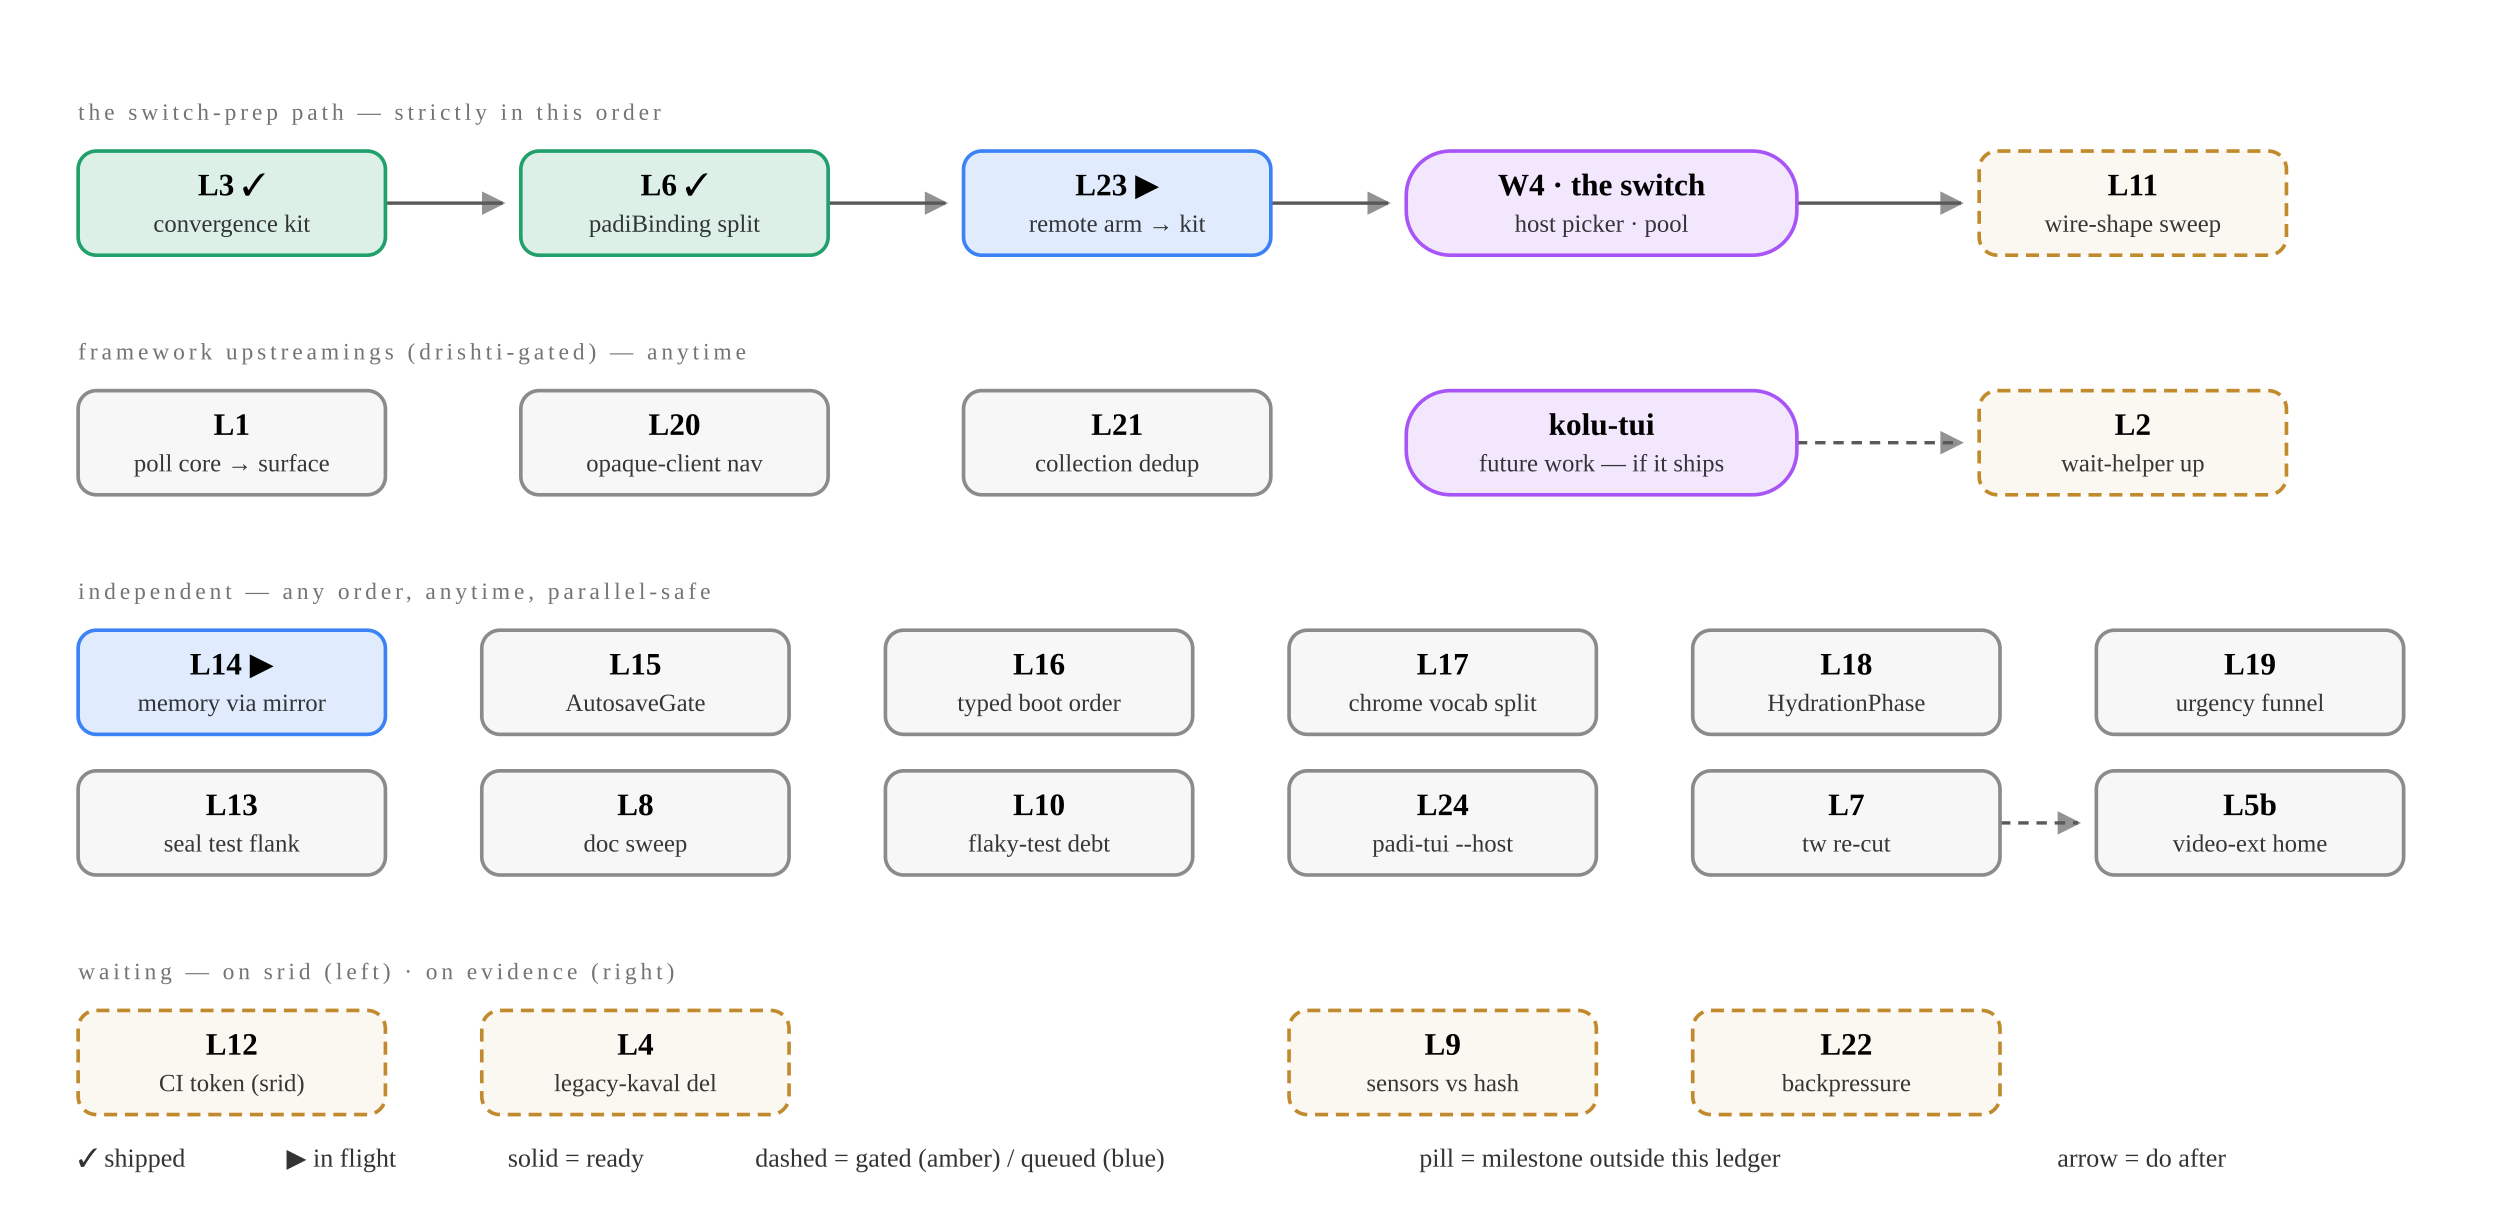
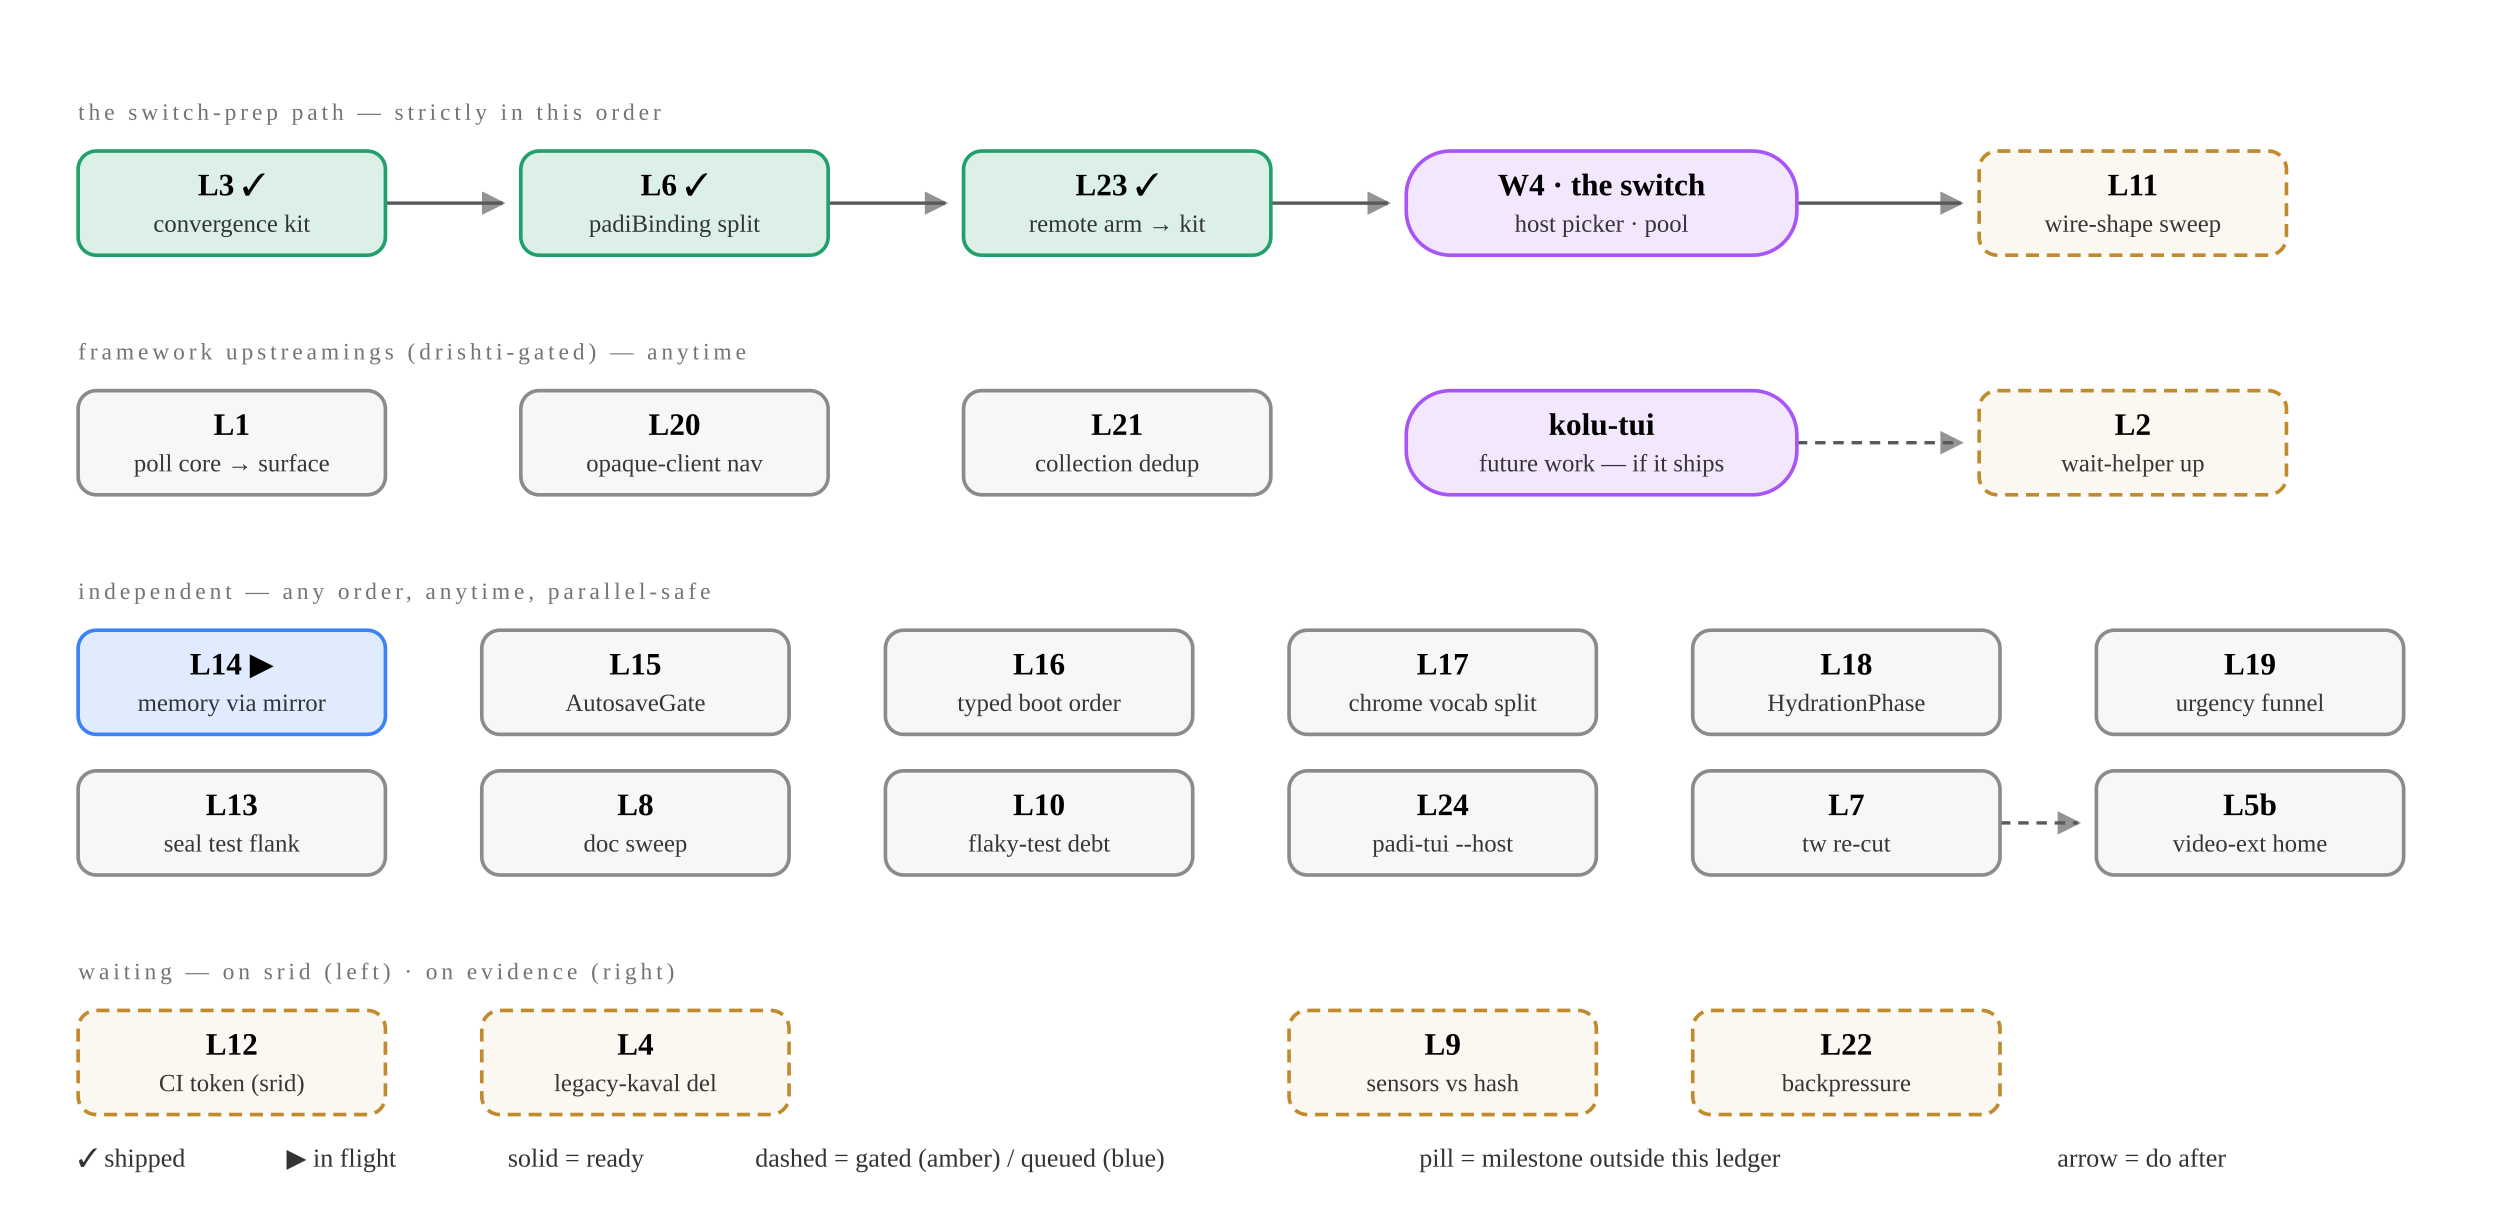
<svg xmlns="http://www.w3.org/2000/svg" viewBox="0 0 960 470" font-family="inherit" role="img" aria-label="W4 ledger bird's-eye: nodes are entries, arrows mean do-after, left-to-right is preferred order">
  <defs>
    <marker id="arr" viewBox="0 0 8 8" refX="7" refY="4" markerWidth="7" markerHeight="7" orient="auto-start-reverse">
      <path d="M 0 0 L 8 4 L 0 8 z" fill="currentColor" opacity="0.65" />
    </marker>
  </defs>
  <text x="30" y="46" font-size="9" letter-spacing="1.5" fill="currentColor" opacity="0.55" style="text-transform:uppercase">the switch-prep path — strictly in this order</text>
  <text x="30" y="138" font-size="9" letter-spacing="1.5" fill="currentColor" opacity="0.55" style="text-transform:uppercase">framework upstreamings (drishti-gated) — anytime</text>
  <text x="30" y="230" font-size="9" letter-spacing="1.5" fill="currentColor" opacity="0.55" style="text-transform:uppercase">independent — any order, anytime, parallel-safe</text>
  <text x="30" y="376" font-size="9" letter-spacing="1.5" fill="currentColor" opacity="0.55" style="text-transform:uppercase">waiting — on srid (left) · on evidence (right)</text>
  <path d="M 148 78 L 193 78" stroke="currentColor" stroke-width="1.3" fill="none" opacity="0.65" marker-end="url(#arr)" />
  <path d="M 318 78 L 363 78" stroke="currentColor" stroke-width="1.3" fill="none" opacity="0.65" marker-end="url(#arr)" />
  <path d="M 488 78 L 533 78" stroke="currentColor" stroke-width="1.3" fill="none" opacity="0.65" marker-end="url(#arr)" />
  <path d="M 690 78 L 753 78" stroke="currentColor" stroke-width="1.3" fill="none" opacity="0.65" marker-end="url(#arr)" />
  <path d="M 690 170 L 753 170" stroke="currentColor" stroke-width="1.3" fill="none" opacity="0.65" marker-end="url(#arr)" stroke-dasharray="4 3" />
  <path d="M 768 316 L 798 316" stroke="currentColor" stroke-width="1.3" fill="none" opacity="0.65" marker-end="url(#arr)" stroke-dasharray="4 3" />
  <a href="#l3">
    <rect x="30" y="58" width="118" height="40" rx="7" fill="#22a06b" fill-opacity="0.16" stroke="#22a06b" stroke-width="1.4" />
    <text x="89.0" y="75" text-anchor="middle" font-size="12" font-weight="700" fill="currentColor">L3 ✓</text>
    <text x="89.0" y="89" text-anchor="middle" font-size="9.5" fill="currentColor" opacity="0.78">convergence kit</text>
  </a>
  <a href="#l6">
    <rect x="200" y="58" width="118" height="40" rx="7" fill="#22a06b" fill-opacity="0.16" stroke="#22a06b" stroke-width="1.4" />
    <text x="259.0" y="75" text-anchor="middle" font-size="12" font-weight="700" fill="currentColor">L6 ✓</text>
    <text x="259.0" y="89" text-anchor="middle" font-size="9.5" fill="currentColor" opacity="0.78">padiBinding split</text>
  </a>
  <a href="#l23">
-     <rect x="370" y="58" width="118" height="40" rx="7" fill="#3b82f6" fill-opacity="0.16" stroke="#3b82f6" stroke-width="1.4" />
-     <text x="429.0" y="75" text-anchor="middle" font-size="12" font-weight="700" fill="currentColor">L23 ▶</text>
+     <rect x="370" y="58" width="118" height="40" rx="7" fill="#22a06b" fill-opacity="0.16" stroke="#22a06b" stroke-width="1.4" />
+     <text x="429.0" y="75" text-anchor="middle" font-size="12" font-weight="700" fill="currentColor">L23 ✓</text>
    <text x="429.0" y="89" text-anchor="middle" font-size="9.5" fill="currentColor" opacity="0.78">remote arm → kit</text>
  </a>
  <g>
    <rect x="540" y="58" width="150" height="40" rx="17" fill="#a855f7" fill-opacity="0.14" stroke="#a855f7" stroke-width="1.4" />
    <text x="615.0" y="75" text-anchor="middle" font-size="12" font-weight="700" fill="currentColor">W4 · the switch</text>
    <text x="615.0" y="89" text-anchor="middle" font-size="9.5" fill="currentColor" opacity="0.78">host picker · pool</text>
  </g>
  <a href="#l11">
    <rect x="760" y="58" width="118" height="40" rx="7" fill="#c08a2d" fill-opacity="0.07" stroke="#c08a2d" stroke-width="1.4" stroke-dasharray="5 3" />
    <text x="819.0" y="75" text-anchor="middle" font-size="12" font-weight="700" fill="currentColor">L11</text>
    <text x="819.0" y="89" text-anchor="middle" font-size="9.5" fill="currentColor" opacity="0.78">wire-shape sweep</text>
  </a>
  <a href="#l1">
    <rect x="30" y="150" width="118" height="40" rx="7" fill="#8b8b8b" fill-opacity="0.07" stroke="#8b8b8b" stroke-width="1.4" />
    <text x="89.0" y="167" text-anchor="middle" font-size="12" font-weight="700" fill="currentColor">L1</text>
    <text x="89.0" y="181" text-anchor="middle" font-size="9.5" fill="currentColor" opacity="0.78">poll core → surface</text>
  </a>
  <a href="#l20">
    <rect x="200" y="150" width="118" height="40" rx="7" fill="#8b8b8b" fill-opacity="0.07" stroke="#8b8b8b" stroke-width="1.4" />
    <text x="259.0" y="167" text-anchor="middle" font-size="12" font-weight="700" fill="currentColor">L20</text>
    <text x="259.0" y="181" text-anchor="middle" font-size="9.5" fill="currentColor" opacity="0.78">opaque-client nav</text>
  </a>
  <a href="#l21">
    <rect x="370" y="150" width="118" height="40" rx="7" fill="#8b8b8b" fill-opacity="0.07" stroke="#8b8b8b" stroke-width="1.4" />
    <text x="429.0" y="167" text-anchor="middle" font-size="12" font-weight="700" fill="currentColor">L21</text>
    <text x="429.0" y="181" text-anchor="middle" font-size="9.5" fill="currentColor" opacity="0.78">collection dedup</text>
  </a>
  <g>
    <rect x="540" y="150" width="150" height="40" rx="17" fill="#a855f7" fill-opacity="0.14" stroke="#a855f7" stroke-width="1.4" />
    <text x="615.0" y="167" text-anchor="middle" font-size="12" font-weight="700" fill="currentColor">kolu-tui</text>
    <text x="615.0" y="181" text-anchor="middle" font-size="9.5" fill="currentColor" opacity="0.78">future work — if it ships</text>
  </g>
  <a href="#l2">
    <rect x="760" y="150" width="118" height="40" rx="7" fill="#c08a2d" fill-opacity="0.07" stroke="#c08a2d" stroke-width="1.4" stroke-dasharray="5 3" />
    <text x="819.0" y="167" text-anchor="middle" font-size="12" font-weight="700" fill="currentColor">L2</text>
    <text x="819.0" y="181" text-anchor="middle" font-size="9.5" fill="currentColor" opacity="0.78">wait-helper up</text>
  </a>
  <a href="#l14">
    <rect x="30" y="242" width="118" height="40" rx="7" fill="#3b82f6" fill-opacity="0.16" stroke="#3b82f6" stroke-width="1.4" />
    <text x="89.0" y="259" text-anchor="middle" font-size="12" font-weight="700" fill="currentColor">L14 ▶</text>
    <text x="89.0" y="273" text-anchor="middle" font-size="9.5" fill="currentColor" opacity="0.78">memory via mirror</text>
  </a>
  <a href="#l15">
    <rect x="185" y="242" width="118" height="40" rx="7" fill="#8b8b8b" fill-opacity="0.07" stroke="#8b8b8b" stroke-width="1.4" />
    <text x="244.0" y="259" text-anchor="middle" font-size="12" font-weight="700" fill="currentColor">L15</text>
    <text x="244.0" y="273" text-anchor="middle" font-size="9.5" fill="currentColor" opacity="0.78">AutosaveGate</text>
  </a>
  <a href="#l16">
    <rect x="340" y="242" width="118" height="40" rx="7" fill="#8b8b8b" fill-opacity="0.07" stroke="#8b8b8b" stroke-width="1.4" />
    <text x="399.0" y="259" text-anchor="middle" font-size="12" font-weight="700" fill="currentColor">L16</text>
    <text x="399.0" y="273" text-anchor="middle" font-size="9.5" fill="currentColor" opacity="0.78">typed boot order</text>
  </a>
  <a href="#l17">
    <rect x="495" y="242" width="118" height="40" rx="7" fill="#8b8b8b" fill-opacity="0.07" stroke="#8b8b8b" stroke-width="1.4" />
    <text x="554.0" y="259" text-anchor="middle" font-size="12" font-weight="700" fill="currentColor">L17</text>
    <text x="554.0" y="273" text-anchor="middle" font-size="9.5" fill="currentColor" opacity="0.78">chrome vocab split</text>
  </a>
  <a href="#l18">
    <rect x="650" y="242" width="118" height="40" rx="7" fill="#8b8b8b" fill-opacity="0.07" stroke="#8b8b8b" stroke-width="1.4" />
    <text x="709.0" y="259" text-anchor="middle" font-size="12" font-weight="700" fill="currentColor">L18</text>
    <text x="709.0" y="273" text-anchor="middle" font-size="9.5" fill="currentColor" opacity="0.78">HydrationPhase</text>
  </a>
  <a href="#l19">
    <rect x="805" y="242" width="118" height="40" rx="7" fill="#8b8b8b" fill-opacity="0.07" stroke="#8b8b8b" stroke-width="1.4" />
    <text x="864.0" y="259" text-anchor="middle" font-size="12" font-weight="700" fill="currentColor">L19</text>
    <text x="864.0" y="273" text-anchor="middle" font-size="9.5" fill="currentColor" opacity="0.78">urgency funnel</text>
  </a>
  <a href="#l13">
    <rect x="30" y="296" width="118" height="40" rx="7" fill="#8b8b8b" fill-opacity="0.07" stroke="#8b8b8b" stroke-width="1.4" />
    <text x="89.0" y="313" text-anchor="middle" font-size="12" font-weight="700" fill="currentColor">L13</text>
    <text x="89.0" y="327" text-anchor="middle" font-size="9.5" fill="currentColor" opacity="0.78">seal test flank</text>
  </a>
  <a href="#l8">
    <rect x="185" y="296" width="118" height="40" rx="7" fill="#8b8b8b" fill-opacity="0.07" stroke="#8b8b8b" stroke-width="1.4" />
    <text x="244.0" y="313" text-anchor="middle" font-size="12" font-weight="700" fill="currentColor">L8</text>
    <text x="244.0" y="327" text-anchor="middle" font-size="9.5" fill="currentColor" opacity="0.78">doc sweep</text>
  </a>
  <a href="#l10">
    <rect x="340" y="296" width="118" height="40" rx="7" fill="#8b8b8b" fill-opacity="0.07" stroke="#8b8b8b" stroke-width="1.4" />
    <text x="399.0" y="313" text-anchor="middle" font-size="12" font-weight="700" fill="currentColor">L10</text>
    <text x="399.0" y="327" text-anchor="middle" font-size="9.5" fill="currentColor" opacity="0.78">flaky-test debt</text>
  </a>
  <a href="#l24">
    <rect x="495" y="296" width="118" height="40" rx="7" fill="#8b8b8b" fill-opacity="0.07" stroke="#8b8b8b" stroke-width="1.4" />
    <text x="554.0" y="313" text-anchor="middle" font-size="12" font-weight="700" fill="currentColor">L24</text>
    <text x="554.0" y="327" text-anchor="middle" font-size="9.5" fill="currentColor" opacity="0.78">padi-tui --host</text>
  </a>
  <a href="#l7">
    <rect x="650" y="296" width="118" height="40" rx="7" fill="#8b8b8b" fill-opacity="0.07" stroke="#8b8b8b" stroke-width="1.4" />
    <text x="709.0" y="313" text-anchor="middle" font-size="12" font-weight="700" fill="currentColor">L7</text>
    <text x="709.0" y="327" text-anchor="middle" font-size="9.5" fill="currentColor" opacity="0.78">tw re-cut</text>
  </a>
  <a href="#l5">
    <rect x="805" y="296" width="118" height="40" rx="7" fill="#8b8b8b" fill-opacity="0.07" stroke="#8b8b8b" stroke-width="1.4" />
    <text x="864.0" y="313" text-anchor="middle" font-size="12" font-weight="700" fill="currentColor">L5b</text>
    <text x="864.0" y="327" text-anchor="middle" font-size="9.5" fill="currentColor" opacity="0.78">video-ext home</text>
  </a>
  <a href="#l12">
    <rect x="30" y="388" width="118" height="40" rx="7" fill="#c08a2d" fill-opacity="0.07" stroke="#c08a2d" stroke-width="1.4" stroke-dasharray="5 3" />
    <text x="89.0" y="405" text-anchor="middle" font-size="12" font-weight="700" fill="currentColor">L12</text>
    <text x="89.0" y="419" text-anchor="middle" font-size="9.5" fill="currentColor" opacity="0.78">CI token (srid)</text>
  </a>
  <a href="#l4">
    <rect x="185" y="388" width="118" height="40" rx="7" fill="#c08a2d" fill-opacity="0.07" stroke="#c08a2d" stroke-width="1.4" stroke-dasharray="5 3" />
    <text x="244.0" y="405" text-anchor="middle" font-size="12" font-weight="700" fill="currentColor">L4</text>
    <text x="244.0" y="419" text-anchor="middle" font-size="9.5" fill="currentColor" opacity="0.78">legacy-kaval del</text>
  </a>
  <a href="#l9">
    <rect x="495" y="388" width="118" height="40" rx="7" fill="#c08a2d" fill-opacity="0.07" stroke="#c08a2d" stroke-width="1.4" stroke-dasharray="5 3" />
    <text x="554.0" y="405" text-anchor="middle" font-size="12" font-weight="700" fill="currentColor">L9</text>
    <text x="554.0" y="419" text-anchor="middle" font-size="9.5" fill="currentColor" opacity="0.78">sensors vs hash</text>
  </a>
  <a href="#l22">
    <rect x="650" y="388" width="118" height="40" rx="7" fill="#c08a2d" fill-opacity="0.07" stroke="#c08a2d" stroke-width="1.4" stroke-dasharray="5 3" />
    <text x="709.0" y="405" text-anchor="middle" font-size="12" font-weight="700" fill="currentColor">L22</text>
    <text x="709.0" y="419" text-anchor="middle" font-size="9.5" fill="currentColor" opacity="0.78">backpressure</text>
  </a>
  <g font-size="10" fill="currentColor">
    <text x="30" y="448" opacity="0.8">✓ shipped</text>
    <text x="110" y="448" opacity="0.8">▶ in flight</text>
    <text x="195" y="448" opacity="0.8">solid = ready</text>
    <text x="290" y="448" opacity="0.8">dashed = gated (amber) / queued (blue)</text>
    <text x="545" y="448" opacity="0.8">pill = milestone outside this ledger</text>
    <text x="790" y="448" opacity="0.8">arrow = do after</text>
  </g>
</svg>
